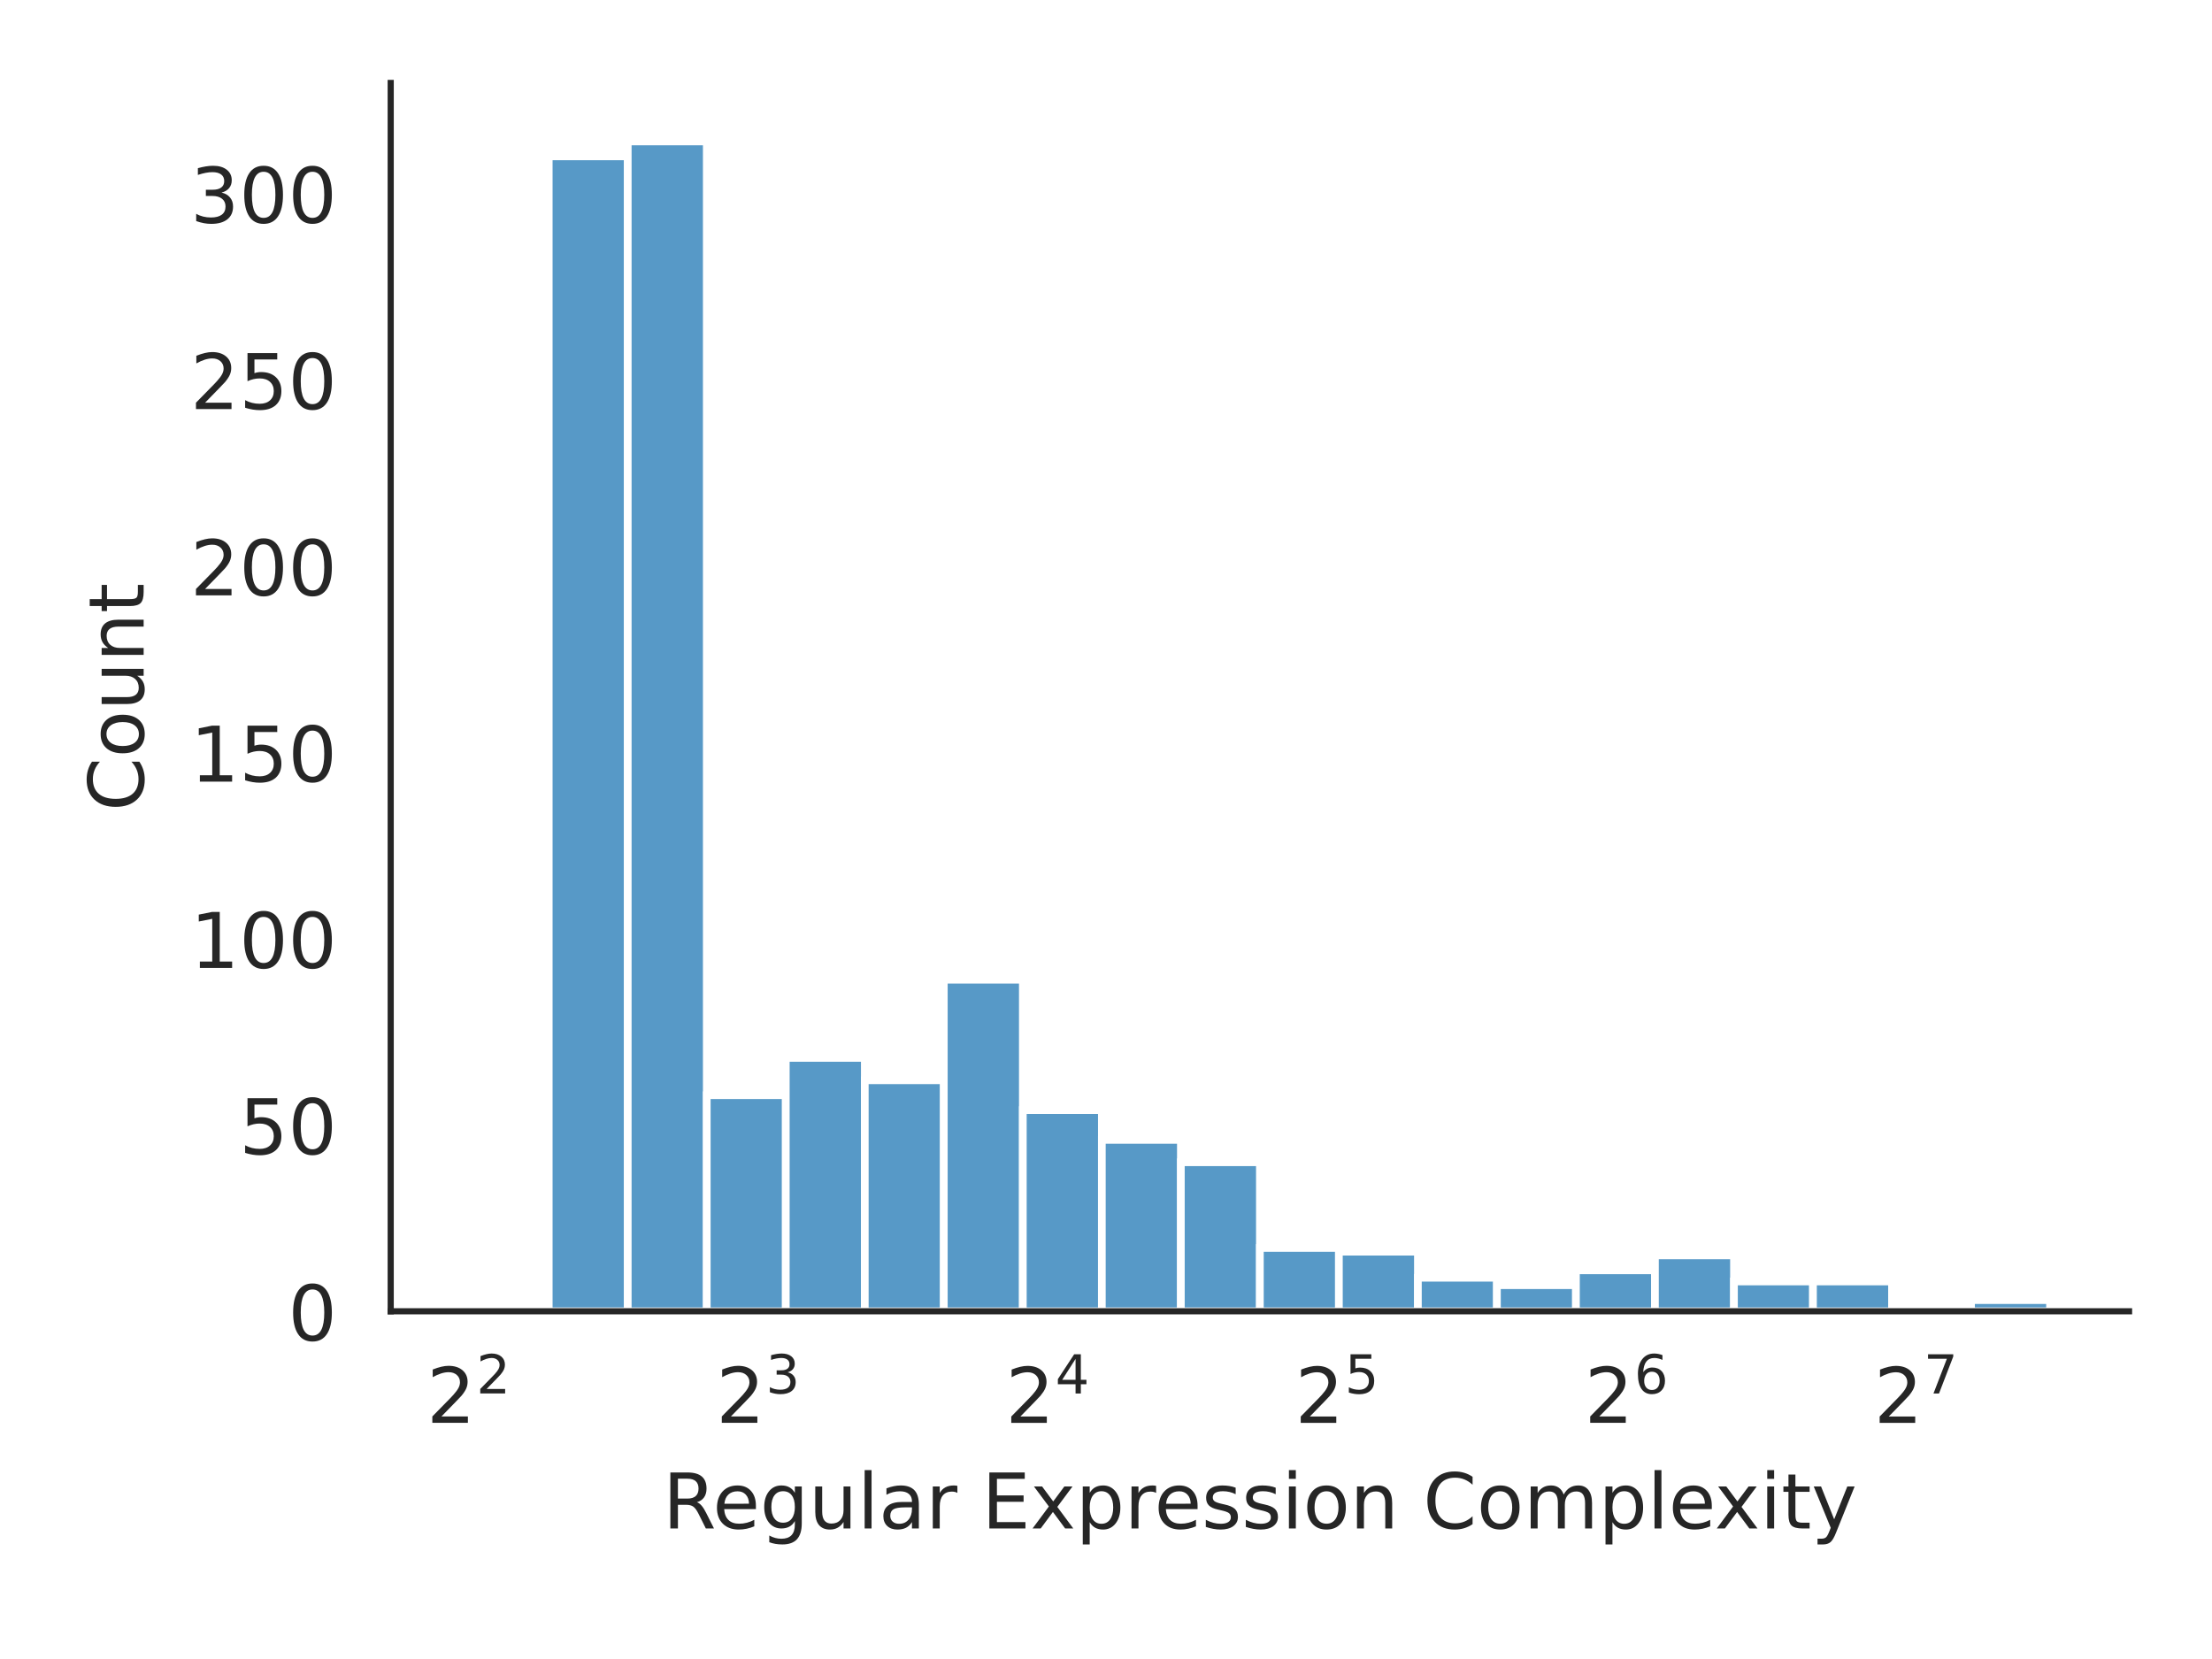
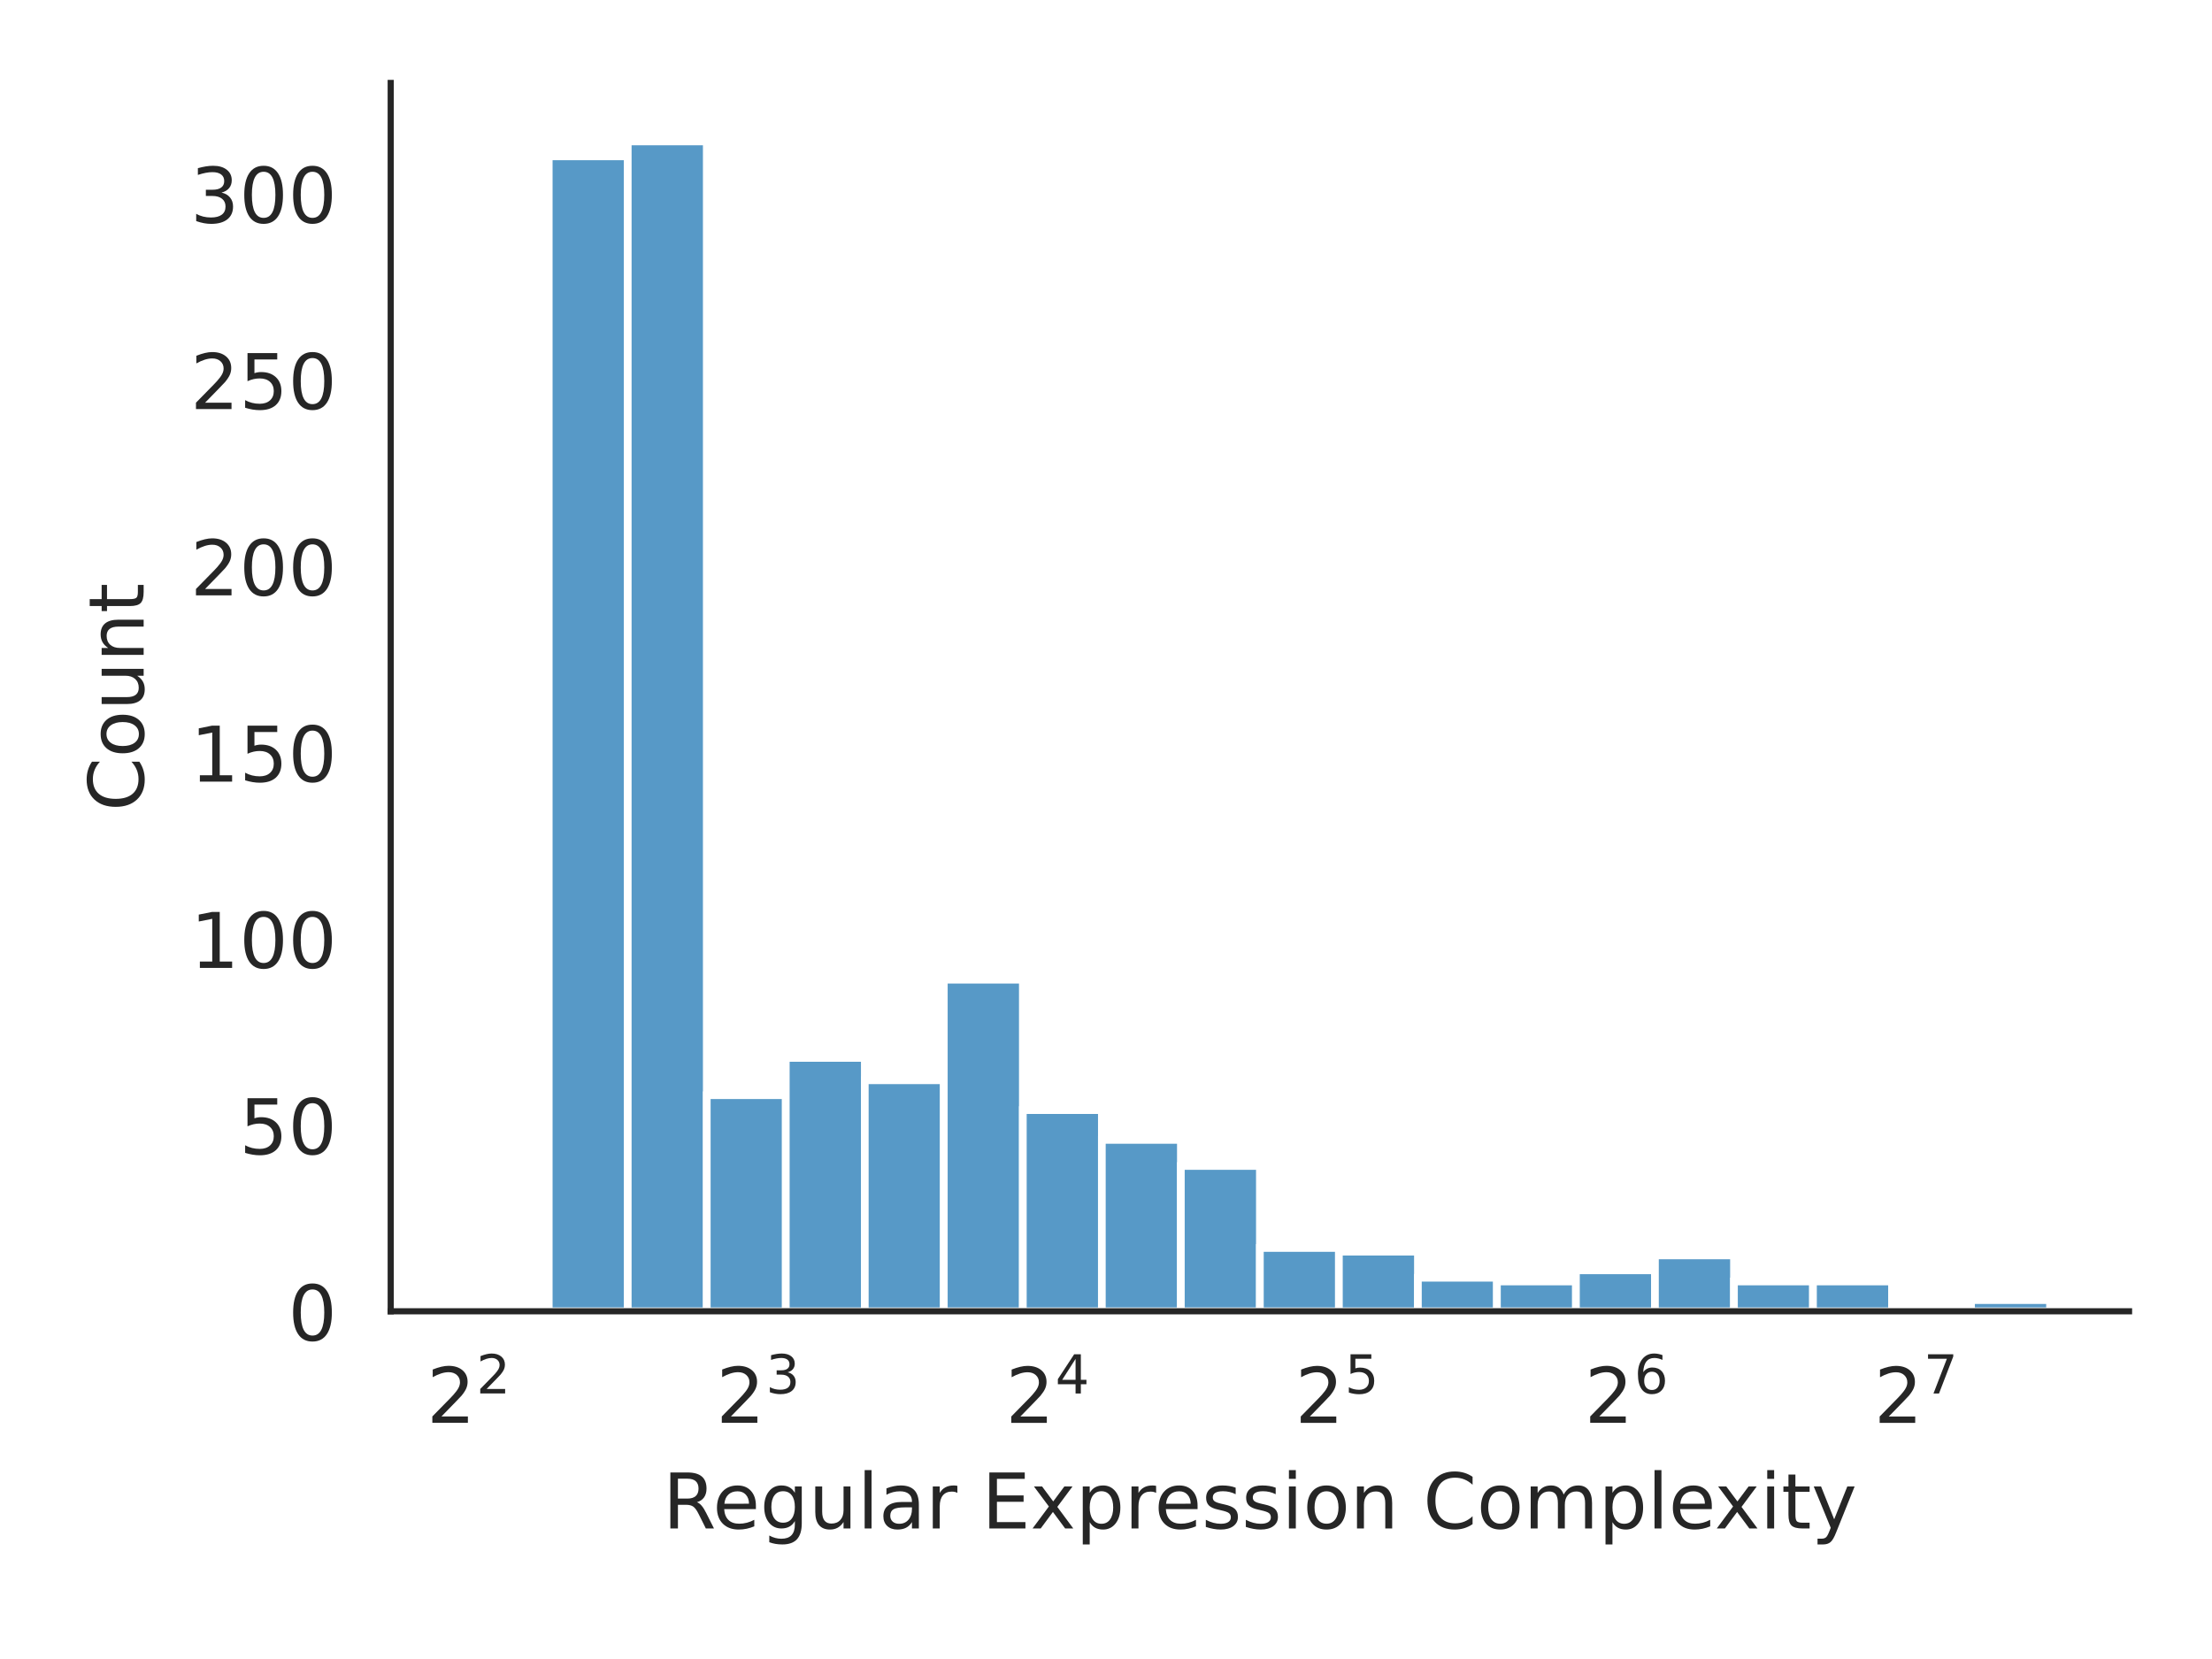
<svg xmlns="http://www.w3.org/2000/svg" xmlns:xlink="http://www.w3.org/1999/xlink" width="288pt" height="216pt" viewBox="0 0 288 216" version="1.1">
  <defs>
    <style type="text/css">*{stroke-linejoin: round; stroke-linecap: butt}</style>
  </defs>
  <g id="figure_1">
    <g id="patch_1">
      <path d="M 0 216  L 288 216  L 288 0  L 0 0  z " style="fill: #ffffff" />
    </g>
    <g id="axes_1">
      <g id="patch_2">
        <path d="M 50.87 170.728  L 277.2 170.728  L 277.2 10.8  L 50.87 10.8  z " style="fill: #ffffff" />
      </g>
      <g id="matplotlib.axis_1">
        <g id="xtick_1">
          <g id="text_1">
            <g style="fill: #262626" transform="translate(55.55773 185.3264)scale(0.1 -0.1)">
              <defs>
                <path id="DejaVuSans-32" d="M 1228 531  L 3431 531  L 3431 0  L 469 0  L 469 531  Q 828 903 1448 1529  Q 2069 2156 2228 2338  Q 2531 2678 2651 2914  Q 2772 3150 2772 3378  Q 2772 3750 2511 3984  Q 2250 4219 1831 4219  Q 1534 4219 1204 4116  Q 875 4013 500 3803  L 500 4441  Q 881 4594 1212 4672  Q 1544 4750 1819 4750  Q 2544 4750 2975 4387  Q 3406 4025 3406 3419  Q 3406 3131 3298 2873  Q 3191 2616 2906 2266  Q 2828 2175 2409 1742  Q 1991 1309 1228 531  z " transform="scale(0.015625)" />
              </defs>
              <use xlink:href="#DejaVuSans-32" transform="translate(0 0.765625)" />
              <use xlink:href="#DejaVuSans-32" transform="translate(64.58008 39.04688)scale(0.7)" />
            </g>
          </g>
        </g>
        <g id="xtick_2">
          <g id="text_2">
            <g style="fill: #262626" transform="translate(93.24563 185.3264)scale(0.1 -0.1)">
              <defs>
                <path id="DejaVuSans-33" d="M 2597 2516  Q 3050 2419 3304 2112  Q 3559 1806 3559 1356  Q 3559 666 3084 287  Q 2609 -91 1734 -91  Q 1441 -91 1130 -33  Q 819 25 488 141  L 488 750  Q 750 597 1062 519  Q 1375 441 1716 441  Q 2309 441 2620 675  Q 2931 909 2931 1356  Q 2931 1769 2642 2001  Q 2353 2234 1838 2234  L 1294 2234  L 1294 2753  L 1863 2753  Q 2328 2753 2575 2939  Q 2822 3125 2822 3475  Q 2822 3834 2567 4026  Q 2313 4219 1838 4219  Q 1578 4219 1281 4162  Q 984 4106 628 3988  L 628 4550  Q 988 4650 1302 4700  Q 1616 4750 1894 4750  Q 2613 4750 3031 4423  Q 3450 4097 3450 3541  Q 3450 3153 3228 2886  Q 3006 2619 2597 2516  z " transform="scale(0.015625)" />
              </defs>
              <use xlink:href="#DejaVuSans-32" transform="translate(0 0.765625)" />
              <use xlink:href="#DejaVuSans-33" transform="translate(64.58008 39.04688)scale(0.7)" />
            </g>
          </g>
        </g>
        <g id="xtick_3">
          <g id="text_3">
            <g style="fill: #262626" transform="translate(130.9335 185.3264)scale(0.1 -0.1)">
              <defs>
                <path id="DejaVuSans-34" d="M 2419 4116  L 825 1625  L 2419 1625  L 2419 4116  z M 2253 4666  L 3047 4666  L 3047 1625  L 3713 1625  L 3713 1100  L 3047 1100  L 3047 0  L 2419 0  L 2419 1100  L 313 1100  L 313 1709  L 2253 4666  z " transform="scale(0.015625)" />
              </defs>
              <use xlink:href="#DejaVuSans-32" transform="translate(0 0.684375)" />
              <use xlink:href="#DejaVuSans-34" transform="translate(64.58008 38.96563)scale(0.7)" />
            </g>
          </g>
        </g>
        <g id="xtick_4">
          <g id="text_4">
            <g style="fill: #262626" transform="translate(168.6214 185.3264)scale(0.1 -0.1)">
              <defs>
                <path id="DejaVuSans-35" d="M 691 4666  L 3169 4666  L 3169 4134  L 1269 4134  L 1269 2991  Q 1406 3038 1543 3061  Q 1681 3084 1819 3084  Q 2600 3084 3056 2656  Q 3513 2228 3513 1497  Q 3513 744 3044 326  Q 2575 -91 1722 -91  Q 1428 -91 1123 -41  Q 819 9 494 109  L 494 744  Q 775 591 1075 516  Q 1375 441 1709 441  Q 2250 441 2565 725  Q 2881 1009 2881 1497  Q 2881 1984 2565 2268  Q 2250 2553 1709 2553  Q 1456 2553 1204 2497  Q 953 2441 691 2322  L 691 4666  z " transform="scale(0.015625)" />
              </defs>
              <use xlink:href="#DejaVuSans-32" transform="translate(0 0.684375)" />
              <use xlink:href="#DejaVuSans-35" transform="translate(64.58008 38.96563)scale(0.7)" />
            </g>
          </g>
        </g>
        <g id="xtick_5">
          <g id="text_5">
            <g style="fill: #262626" transform="translate(206.3094 185.3264)scale(0.1 -0.1)">
              <defs>
                <path id="DejaVuSans-36" d="M 2113 2584  Q 1688 2584 1439 2293  Q 1191 2003 1191 1497  Q 1191 994 1439 701  Q 1688 409 2113 409  Q 2538 409 2786 701  Q 3034 994 3034 1497  Q 3034 2003 2786 2293  Q 2538 2584 2113 2584  z M 3366 4563  L 3366 3988  Q 3128 4100 2886 4159  Q 2644 4219 2406 4219  Q 1781 4219 1451 3797  Q 1122 3375 1075 2522  Q 1259 2794 1537 2939  Q 1816 3084 2150 3084  Q 2853 3084 3261 2657  Q 3669 2231 3669 1497  Q 3669 778 3244 343  Q 2819 -91 2113 -91  Q 1303 -91 875 529  Q 447 1150 447 2328  Q 447 3434 972 4092  Q 1497 4750 2381 4750  Q 2619 4750 2861 4703  Q 3103 4656 3366 4563  z " transform="scale(0.015625)" />
              </defs>
              <use xlink:href="#DejaVuSans-32" transform="translate(0 0.765625)" />
              <use xlink:href="#DejaVuSans-36" transform="translate(64.58008 39.04688)scale(0.7)" />
            </g>
          </g>
        </g>
        <g id="xtick_6">
          <g id="text_6">
            <g style="fill: #262626" transform="translate(243.9973 185.3264)scale(0.1 -0.1)">
              <defs>
                <path id="DejaVuSans-37" d="M 525 4666  L 3525 4666  L 3525 4397  L 1831 0  L 1172 0  L 2766 4134  L 525 4134  L 525 4666  z " transform="scale(0.015625)" />
              </defs>
              <use xlink:href="#DejaVuSans-32" transform="translate(0 0.684375)" />
              <use xlink:href="#DejaVuSans-37" transform="translate(64.58008 38.96563)scale(0.7)" />
            </g>
          </g>
        </g>
        <g id="text_7">
          <g style="fill: #262626" transform="translate(86.29906 199.0046)scale(0.1 -0.1)">
            <defs>
              <path id="DejaVuSans-52" d="M 2841 2188  Q 3044 2119 3236 1894  Q 3428 1669 3622 1275  L 4263 0  L 3584 0  L 2988 1197  Q 2756 1666 2539 1819  Q 2322 1972 1947 1972  L 1259 1972  L 1259 0  L 628 0  L 628 4666  L 2053 4666  Q 2853 4666 3247 4331  Q 3641 3997 3641 3322  Q 3641 2881 3436 2590  Q 3231 2300 2841 2188  z M 1259 4147  L 1259 2491  L 2053 2491  Q 2509 2491 2742 2702  Q 2975 2913 2975 3322  Q 2975 3731 2742 3939  Q 2509 4147 2053 4147  L 1259 4147  z " transform="scale(0.015625)" />
              <path id="DejaVuSans-65" d="M 3597 1894  L 3597 1613  L 953 1613  Q 991 1019 1311 708  Q 1631 397 2203 397  Q 2534 397 2845 478  Q 3156 559 3463 722  L 3463 178  Q 3153 47 2828 -22  Q 2503 -91 2169 -91  Q 1331 -91 842 396  Q 353 884 353 1716  Q 353 2575 817 3079  Q 1281 3584 2069 3584  Q 2775 3584 3186 3129  Q 3597 2675 3597 1894  z M 3022 2063  Q 3016 2534 2758 2815  Q 2500 3097 2075 3097  Q 1594 3097 1305 2825  Q 1016 2553 972 2059  L 3022 2063  z " transform="scale(0.015625)" />
              <path id="DejaVuSans-67" d="M 2906 1791  Q 2906 2416 2648 2759  Q 2391 3103 1925 3103  Q 1463 3103 1205 2759  Q 947 2416 947 1791  Q 947 1169 1205 825  Q 1463 481 1925 481  Q 2391 481 2648 825  Q 2906 1169 2906 1791  z M 3481 434  Q 3481 -459 3084 -895  Q 2688 -1331 1869 -1331  Q 1566 -1331 1297 -1286  Q 1028 -1241 775 -1147  L 775 -588  Q 1028 -725 1275 -790  Q 1522 -856 1778 -856  Q 2344 -856 2625 -561  Q 2906 -266 2906 331  L 2906 616  Q 2728 306 2450 153  Q 2172 0 1784 0  Q 1141 0 747 490  Q 353 981 353 1791  Q 353 2603 747 3093  Q 1141 3584 1784 3584  Q 2172 3584 2450 3431  Q 2728 3278 2906 2969  L 2906 3500  L 3481 3500  L 3481 434  z " transform="scale(0.015625)" />
              <path id="DejaVuSans-75" d="M 544 1381  L 544 3500  L 1119 3500  L 1119 1403  Q 1119 906 1312 657  Q 1506 409 1894 409  Q 2359 409 2629 706  Q 2900 1003 2900 1516  L 2900 3500  L 3475 3500  L 3475 0  L 2900 0  L 2900 538  Q 2691 219 2414 64  Q 2138 -91 1772 -91  Q 1169 -91 856 284  Q 544 659 544 1381  z M 1991 3584  L 1991 3584  z " transform="scale(0.015625)" />
              <path id="DejaVuSans-6c" d="M 603 4863  L 1178 4863  L 1178 0  L 603 0  L 603 4863  z " transform="scale(0.015625)" />
              <path id="DejaVuSans-61" d="M 2194 1759  Q 1497 1759 1228 1600  Q 959 1441 959 1056  Q 959 750 1161 570  Q 1363 391 1709 391  Q 2188 391 2477 730  Q 2766 1069 2766 1631  L 2766 1759  L 2194 1759  z M 3341 1997  L 3341 0  L 2766 0  L 2766 531  Q 2569 213 2275 61  Q 1981 -91 1556 -91  Q 1019 -91 701 211  Q 384 513 384 1019  Q 384 1609 779 1909  Q 1175 2209 1959 2209  L 2766 2209  L 2766 2266  Q 2766 2663 2505 2880  Q 2244 3097 1772 3097  Q 1472 3097 1187 3025  Q 903 2953 641 2809  L 641 3341  Q 956 3463 1253 3523  Q 1550 3584 1831 3584  Q 2591 3584 2966 3190  Q 3341 2797 3341 1997  z " transform="scale(0.015625)" />
              <path id="DejaVuSans-72" d="M 2631 2963  Q 2534 3019 2420 3045  Q 2306 3072 2169 3072  Q 1681 3072 1420 2755  Q 1159 2438 1159 1844  L 1159 0  L 581 0  L 581 3500  L 1159 3500  L 1159 2956  Q 1341 3275 1631 3429  Q 1922 3584 2338 3584  Q 2397 3584 2469 3576  Q 2541 3569 2628 3553  L 2631 2963  z " transform="scale(0.015625)" />
              <path id="DejaVuSans-20" transform="scale(0.015625)" />
              <path id="DejaVuSans-45" d="M 628 4666  L 3578 4666  L 3578 4134  L 1259 4134  L 1259 2753  L 3481 2753  L 3481 2222  L 1259 2222  L 1259 531  L 3634 531  L 3634 0  L 628 0  L 628 4666  z " transform="scale(0.015625)" />
              <path id="DejaVuSans-78" d="M 3513 3500  L 2247 1797  L 3578 0  L 2900 0  L 1881 1375  L 863 0  L 184 0  L 1544 1831  L 300 3500  L 978 3500  L 1906 2253  L 2834 3500  L 3513 3500  z " transform="scale(0.015625)" />
              <path id="DejaVuSans-70" d="M 1159 525  L 1159 -1331  L 581 -1331  L 581 3500  L 1159 3500  L 1159 2969  Q 1341 3281 1617 3432  Q 1894 3584 2278 3584  Q 2916 3584 3314 3078  Q 3713 2572 3713 1747  Q 3713 922 3314 415  Q 2916 -91 2278 -91  Q 1894 -91 1617 61  Q 1341 213 1159 525  z M 3116 1747  Q 3116 2381 2855 2742  Q 2594 3103 2138 3103  Q 1681 3103 1420 2742  Q 1159 2381 1159 1747  Q 1159 1113 1420 752  Q 1681 391 2138 391  Q 2594 391 2855 752  Q 3116 1113 3116 1747  z " transform="scale(0.015625)" />
              <path id="DejaVuSans-73" d="M 2834 3397  L 2834 2853  Q 2591 2978 2328 3040  Q 2066 3103 1784 3103  Q 1356 3103 1142 2972  Q 928 2841 928 2578  Q 928 2378 1081 2264  Q 1234 2150 1697 2047  L 1894 2003  Q 2506 1872 2764 1633  Q 3022 1394 3022 966  Q 3022 478 2636 193  Q 2250 -91 1575 -91  Q 1294 -91 989 -36  Q 684 19 347 128  L 347 722  Q 666 556 975 473  Q 1284 391 1588 391  Q 1994 391 2212 530  Q 2431 669 2431 922  Q 2431 1156 2273 1281  Q 2116 1406 1581 1522  L 1381 1569  Q 847 1681 609 1914  Q 372 2147 372 2553  Q 372 3047 722 3315  Q 1072 3584 1716 3584  Q 2034 3584 2315 3537  Q 2597 3491 2834 3397  z " transform="scale(0.015625)" />
              <path id="DejaVuSans-69" d="M 603 3500  L 1178 3500  L 1178 0  L 603 0  L 603 3500  z M 603 4863  L 1178 4863  L 1178 4134  L 603 4134  L 603 4863  z " transform="scale(0.015625)" />
              <path id="DejaVuSans-6f" d="M 1959 3097  Q 1497 3097 1228 2736  Q 959 2375 959 1747  Q 959 1119 1226 758  Q 1494 397 1959 397  Q 2419 397 2687 759  Q 2956 1122 2956 1747  Q 2956 2369 2687 2733  Q 2419 3097 1959 3097  z M 1959 3584  Q 2709 3584 3137 3096  Q 3566 2609 3566 1747  Q 3566 888 3137 398  Q 2709 -91 1959 -91  Q 1206 -91 779 398  Q 353 888 353 1747  Q 353 2609 779 3096  Q 1206 3584 1959 3584  z " transform="scale(0.015625)" />
              <path id="DejaVuSans-6e" d="M 3513 2113  L 3513 0  L 2938 0  L 2938 2094  Q 2938 2591 2744 2837  Q 2550 3084 2163 3084  Q 1697 3084 1428 2787  Q 1159 2491 1159 1978  L 1159 0  L 581 0  L 581 3500  L 1159 3500  L 1159 2956  Q 1366 3272 1645 3428  Q 1925 3584 2291 3584  Q 2894 3584 3203 3211  Q 3513 2838 3513 2113  z " transform="scale(0.015625)" />
              <path id="DejaVuSans-43" d="M 4122 4306  L 4122 3641  Q 3803 3938 3442 4084  Q 3081 4231 2675 4231  Q 1875 4231 1450 3742  Q 1025 3253 1025 2328  Q 1025 1406 1450 917  Q 1875 428 2675 428  Q 3081 428 3442 575  Q 3803 722 4122 1019  L 4122 359  Q 3791 134 3420 21  Q 3050 -91 2638 -91  Q 1578 -91 968 557  Q 359 1206 359 2328  Q 359 3453 968 4101  Q 1578 4750 2638 4750  Q 3056 4750 3426 4639  Q 3797 4528 4122 4306  z " transform="scale(0.015625)" />
              <path id="DejaVuSans-6d" d="M 3328 2828  Q 3544 3216 3844 3400  Q 4144 3584 4550 3584  Q 5097 3584 5394 3201  Q 5691 2819 5691 2113  L 5691 0  L 5113 0  L 5113 2094  Q 5113 2597 4934 2840  Q 4756 3084 4391 3084  Q 3944 3084 3684 2787  Q 3425 2491 3425 1978  L 3425 0  L 2847 0  L 2847 2094  Q 2847 2600 2669 2842  Q 2491 3084 2119 3084  Q 1678 3084 1418 2786  Q 1159 2488 1159 1978  L 1159 0  L 581 0  L 581 3500  L 1159 3500  L 1159 2956  Q 1356 3278 1631 3431  Q 1906 3584 2284 3584  Q 2666 3584 2933 3390  Q 3200 3197 3328 2828  z " transform="scale(0.015625)" />
              <path id="DejaVuSans-74" d="M 1172 4494  L 1172 3500  L 2356 3500  L 2356 3053  L 1172 3053  L 1172 1153  Q 1172 725 1289 603  Q 1406 481 1766 481  L 2356 481  L 2356 0  L 1766 0  Q 1100 0 847 248  Q 594 497 594 1153  L 594 3053  L 172 3053  L 172 3500  L 594 3500  L 594 4494  L 1172 4494  z " transform="scale(0.015625)" />
              <path id="DejaVuSans-79" d="M 2059 -325  Q 1816 -950 1584 -1140  Q 1353 -1331 966 -1331  L 506 -1331  L 506 -850  L 844 -850  Q 1081 -850 1212 -737  Q 1344 -625 1503 -206  L 1606 56  L 191 3500  L 800 3500  L 1894 763  L 2988 3500  L 3597 3500  L 2059 -325  z " transform="scale(0.015625)" />
            </defs>
            <use xlink:href="#DejaVuSans-52" />
            <use xlink:href="#DejaVuSans-65" x="64.982" />
            <use xlink:href="#DejaVuSans-67" x="126.506" />
            <use xlink:href="#DejaVuSans-75" x="189.982" />
            <use xlink:href="#DejaVuSans-6c" x="253.361" />
            <use xlink:href="#DejaVuSans-61" x="281.145" />
            <use xlink:href="#DejaVuSans-72" x="342.424" />
            <use xlink:href="#DejaVuSans-20" x="383.537" />
            <use xlink:href="#DejaVuSans-45" x="415.324" />
            <use xlink:href="#DejaVuSans-78" x="478.508" />
            <use xlink:href="#DejaVuSans-70" x="537.688" />
            <use xlink:href="#DejaVuSans-72" x="601.164" />
            <use xlink:href="#DejaVuSans-65" x="640.027" />
            <use xlink:href="#DejaVuSans-73" x="701.551" />
            <use xlink:href="#DejaVuSans-73" x="753.65" />
            <use xlink:href="#DejaVuSans-69" x="805.75" />
            <use xlink:href="#DejaVuSans-6f" x="833.533" />
            <use xlink:href="#DejaVuSans-6e" x="894.715" />
            <use xlink:href="#DejaVuSans-20" x="958.094" />
            <use xlink:href="#DejaVuSans-43" x="989.881" />
            <use xlink:href="#DejaVuSans-6f" x="1059.705" />
            <use xlink:href="#DejaVuSans-6d" x="1120.887" />
            <use xlink:href="#DejaVuSans-70" x="1218.299" />
            <use xlink:href="#DejaVuSans-6c" x="1281.775" />
            <use xlink:href="#DejaVuSans-65" x="1309.559" />
            <use xlink:href="#DejaVuSans-78" x="1369.332" />
            <use xlink:href="#DejaVuSans-69" x="1428.512" />
            <use xlink:href="#DejaVuSans-74" x="1456.295" />
            <use xlink:href="#DejaVuSans-79" x="1495.504" />
          </g>
        </g>
      </g>
      <g id="matplotlib.axis_2">
        <g id="ytick_1">
          <g id="text_8">
            <g style="fill: #262626" transform="translate(37.5075 174.5272)scale(0.1 -0.1)">
              <defs>
                <path id="DejaVuSans-30" d="M 2034 4250  Q 1547 4250 1301 3770  Q 1056 3291 1056 2328  Q 1056 1369 1301 889  Q 1547 409 2034 409  Q 2525 409 2770 889  Q 3016 1369 3016 2328  Q 3016 3291 2770 3770  Q 2525 4250 2034 4250  z M 2034 4750  Q 2819 4750 3233 4129  Q 3647 3509 3647 2328  Q 3647 1150 3233 529  Q 2819 -91 2034 -91  Q 1250 -91 836 529  Q 422 1150 422 2328  Q 422 3509 836 4129  Q 1250 4750 2034 4750  z " transform="scale(0.015625)" />
              </defs>
              <use xlink:href="#DejaVuSans-30" />
            </g>
          </g>
        </g>
        <g id="ytick_2">
          <g id="text_9">
            <g style="fill: #262626" transform="translate(31.145 150.2737)scale(0.1 -0.1)">
              <use xlink:href="#DejaVuSans-35" />
              <use xlink:href="#DejaVuSans-30" x="63.623" />
            </g>
          </g>
        </g>
        <g id="ytick_3">
          <g id="text_10">
            <g style="fill: #262626" transform="translate(24.7825 126.0201)scale(0.1 -0.1)">
              <defs>
                <path id="DejaVuSans-31" d="M 794 531  L 1825 531  L 1825 4091  L 703 3866  L 703 4441  L 1819 4666  L 2450 4666  L 2450 531  L 3481 531  L 3481 0  L 794 0  L 794 531  z " transform="scale(0.015625)" />
              </defs>
              <use xlink:href="#DejaVuSans-31" />
              <use xlink:href="#DejaVuSans-30" x="63.623" />
              <use xlink:href="#DejaVuSans-30" x="127.246" />
            </g>
          </g>
        </g>
        <g id="ytick_4">
          <g id="text_11">
            <g style="fill: #262626" transform="translate(24.7825 101.7665)scale(0.1 -0.1)">
              <use xlink:href="#DejaVuSans-31" />
              <use xlink:href="#DejaVuSans-35" x="63.623" />
              <use xlink:href="#DejaVuSans-30" x="127.246" />
            </g>
          </g>
        </g>
        <g id="ytick_5">
          <g id="text_12">
            <g style="fill: #262626" transform="translate(24.7825 77.51296)scale(0.1 -0.1)">
              <use xlink:href="#DejaVuSans-32" />
              <use xlink:href="#DejaVuSans-30" x="63.623" />
              <use xlink:href="#DejaVuSans-30" x="127.246" />
            </g>
          </g>
        </g>
        <g id="ytick_6">
          <g id="text_13">
            <g style="fill: #262626" transform="translate(24.7825 53.2594)scale(0.1 -0.1)">
              <use xlink:href="#DejaVuSans-32" />
              <use xlink:href="#DejaVuSans-35" x="63.623" />
              <use xlink:href="#DejaVuSans-30" x="127.246" />
            </g>
          </g>
        </g>
        <g id="ytick_7">
          <g id="text_14">
            <g style="fill: #262626" transform="translate(24.7825 29.00584)scale(0.1 -0.1)">
              <use xlink:href="#DejaVuSans-33" />
              <use xlink:href="#DejaVuSans-30" x="63.623" />
              <use xlink:href="#DejaVuSans-30" x="127.246" />
            </g>
          </g>
        </g>
        <g id="text_15">
          <g style="fill: #262626" transform="translate(18.70281 105.6124)rotate(-90)scale(0.1 -0.1)">
            <use xlink:href="#DejaVuSans-43" />
            <use xlink:href="#DejaVuSans-6f" x="69.824" />
            <use xlink:href="#DejaVuSans-75" x="131.006" />
            <use xlink:href="#DejaVuSans-6e" x="194.385" />
            <use xlink:href="#DejaVuSans-74" x="257.764" />
          </g>
        </g>
      </g>
      <g id="patch_3">
        <path d="M 61.158 170.728  L 71.445 170.728  L 71.445 169.758  L 61.158 169.758  z " clip-path="url(#p58f02df5b8)" style="fill: #1f77b4; fill-opacity: 0.75; stroke: #ffffff; stroke-linejoin: miter" />
      </g>
      <g id="patch_4">
        <path d="M 71.445 170.728  L 81.733 170.728  L 81.733 20.356  L 71.445 20.356  z " clip-path="url(#p58f02df5b8)" style="fill: #1f77b4; fill-opacity: 0.75; stroke: #ffffff; stroke-linejoin: miter" />
      </g>
      <g id="patch_5">
        <path d="M 81.733 170.728  L 92.021 170.728  L 92.021 18.416  L 81.733 18.416  z " clip-path="url(#p58f02df5b8)" style="fill: #1f77b4; fill-opacity: 0.75; stroke: #ffffff; stroke-linejoin: miter" />
      </g>
      <g id="patch_6">
        <path d="M 92.021 170.728  L 102.309 170.728  L 102.309 142.594  L 92.021 142.594  z " clip-path="url(#p58f02df5b8)" style="fill: #1f77b4; fill-opacity: 0.75; stroke: #ffffff; stroke-linejoin: miter" />
      </g>
      <g id="patch_7">
        <path d="M 102.309 170.728  L 112.596 170.728  L 112.596 137.743  L 102.309 137.743  z " clip-path="url(#p58f02df5b8)" style="fill: #1f77b4; fill-opacity: 0.75; stroke: #ffffff; stroke-linejoin: miter" />
      </g>
      <g id="patch_8">
        <path d="M 112.596 170.728  L 122.884 170.728  L 122.884 140.654  L 112.596 140.654  z " clip-path="url(#p58f02df5b8)" style="fill: #1f77b4; fill-opacity: 0.75; stroke: #ffffff; stroke-linejoin: miter" />
      </g>
      <g id="patch_9">
        <path d="M 122.884 170.728  L 133.172 170.728  L 133.172 127.557  L 122.884 127.557  z " clip-path="url(#p58f02df5b8)" style="fill: #1f77b4; fill-opacity: 0.75; stroke: #ffffff; stroke-linejoin: miter" />
      </g>
      <g id="patch_10">
        <path d="M 133.172 170.728  L 143.46 170.728  L 143.46 144.534  L 133.172 144.534  z " clip-path="url(#p58f02df5b8)" style="fill: #1f77b4; fill-opacity: 0.75; stroke: #ffffff; stroke-linejoin: miter" />
      </g>
      <g id="patch_11">
        <path d="M 143.46 170.728  L 153.747 170.728  L 153.747 148.415  L 143.46 148.415  z " clip-path="url(#p58f02df5b8)" style="fill: #1f77b4; fill-opacity: 0.75; stroke: #ffffff; stroke-linejoin: miter" />
      </g>
      <g id="patch_12">
-         <path d="M 153.747 170.728  L 164.035 170.728  L 164.035 151.325  L 153.747 151.325  z " clip-path="url(#p58f02df5b8)" style="fill: #1f77b4; fill-opacity: 0.75; stroke: #ffffff; stroke-linejoin: miter" />
+         <path d="M 153.747 170.728  L 164.035 170.728  L 164.035 151.81  L 153.747 151.81  z " clip-path="url(#p58f02df5b8)" style="fill: #1f77b4; fill-opacity: 0.75; stroke: #ffffff; stroke-linejoin: miter" />
      </g>
      <g id="patch_13">
        <path d="M 164.035 170.728  L 174.323 170.728  L 174.323 162.482  L 164.035 162.482  z " clip-path="url(#p58f02df5b8)" style="fill: #1f77b4; fill-opacity: 0.75; stroke: #ffffff; stroke-linejoin: miter" />
      </g>
      <g id="patch_14">
        <path d="M 174.323 170.728  L 184.61 170.728  L 184.61 162.967  L 174.323 162.967  z " clip-path="url(#p58f02df5b8)" style="fill: #1f77b4; fill-opacity: 0.75; stroke: #ffffff; stroke-linejoin: miter" />
      </g>
      <g id="patch_15">
        <path d="M 184.61 170.728  L 194.898 170.728  L 194.898 166.362  L 184.61 166.362  z " clip-path="url(#p58f02df5b8)" style="fill: #1f77b4; fill-opacity: 0.75; stroke: #ffffff; stroke-linejoin: miter" />
      </g>
      <g id="patch_16">
-         <path d="M 194.898 170.728  L 205.186 170.728  L 205.186 167.333  L 194.898 167.333  z " clip-path="url(#p58f02df5b8)" style="fill: #1f77b4; fill-opacity: 0.75; stroke: #ffffff; stroke-linejoin: miter" />
+         <path d="M 194.898 170.728  L 205.186 170.728  L 205.186 166.847  L 194.898 166.847  z " clip-path="url(#p58f02df5b8)" style="fill: #1f77b4; fill-opacity: 0.75; stroke: #ffffff; stroke-linejoin: miter" />
      </g>
      <g id="patch_17">
        <path d="M 205.186 170.728  L 215.474 170.728  L 215.474 165.392  L 205.186 165.392  z " clip-path="url(#p58f02df5b8)" style="fill: #1f77b4; fill-opacity: 0.75; stroke: #ffffff; stroke-linejoin: miter" />
      </g>
      <g id="patch_18">
        <path d="M 215.474 170.728  L 225.761 170.728  L 225.761 163.452  L 215.474 163.452  z " clip-path="url(#p58f02df5b8)" style="fill: #1f77b4; fill-opacity: 0.75; stroke: #ffffff; stroke-linejoin: miter" />
      </g>
      <g id="patch_19">
        <path d="M 225.761 170.728  L 236.049 170.728  L 236.049 166.847  L 225.761 166.847  z " clip-path="url(#p58f02df5b8)" style="fill: #1f77b4; fill-opacity: 0.75; stroke: #ffffff; stroke-linejoin: miter" />
      </g>
      <g id="patch_20">
        <path d="M 236.049 170.728  L 246.337 170.728  L 246.337 166.847  L 236.049 166.847  z " clip-path="url(#p58f02df5b8)" style="fill: #1f77b4; fill-opacity: 0.75; stroke: #ffffff; stroke-linejoin: miter" />
      </g>
      <g id="patch_21">
        <path d="M 246.337 170.728  L 256.625 170.728  L 256.625 170.243  L 246.337 170.243  z " clip-path="url(#p58f02df5b8)" style="fill: #1f77b4; fill-opacity: 0.75; stroke: #ffffff; stroke-linejoin: miter" />
      </g>
      <g id="patch_22">
        <path d="M 256.625 170.728  L 266.912 170.728  L 266.912 169.273  L 256.625 169.273  z " clip-path="url(#p58f02df5b8)" style="fill: #1f77b4; fill-opacity: 0.75; stroke: #ffffff; stroke-linejoin: miter" />
      </g>
      <g id="patch_23">
        <path d="M 50.87 170.728  L 50.87 10.8  " style="fill: none; stroke: #262626; stroke-width: 0.8; stroke-linejoin: miter; stroke-linecap: square" />
      </g>
      <g id="patch_24">
        <path d="M 50.87 170.728  L 277.2 170.728  " style="fill: none; stroke: #262626; stroke-width: 0.8; stroke-linejoin: miter; stroke-linecap: square" />
      </g>
    </g>
  </g>
  <defs>
    <clipPath id="p58f02df5b8">
      <rect x="50.87" y="10.8" width="226.33" height="159.928" />
    </clipPath>
  </defs>
</svg>
